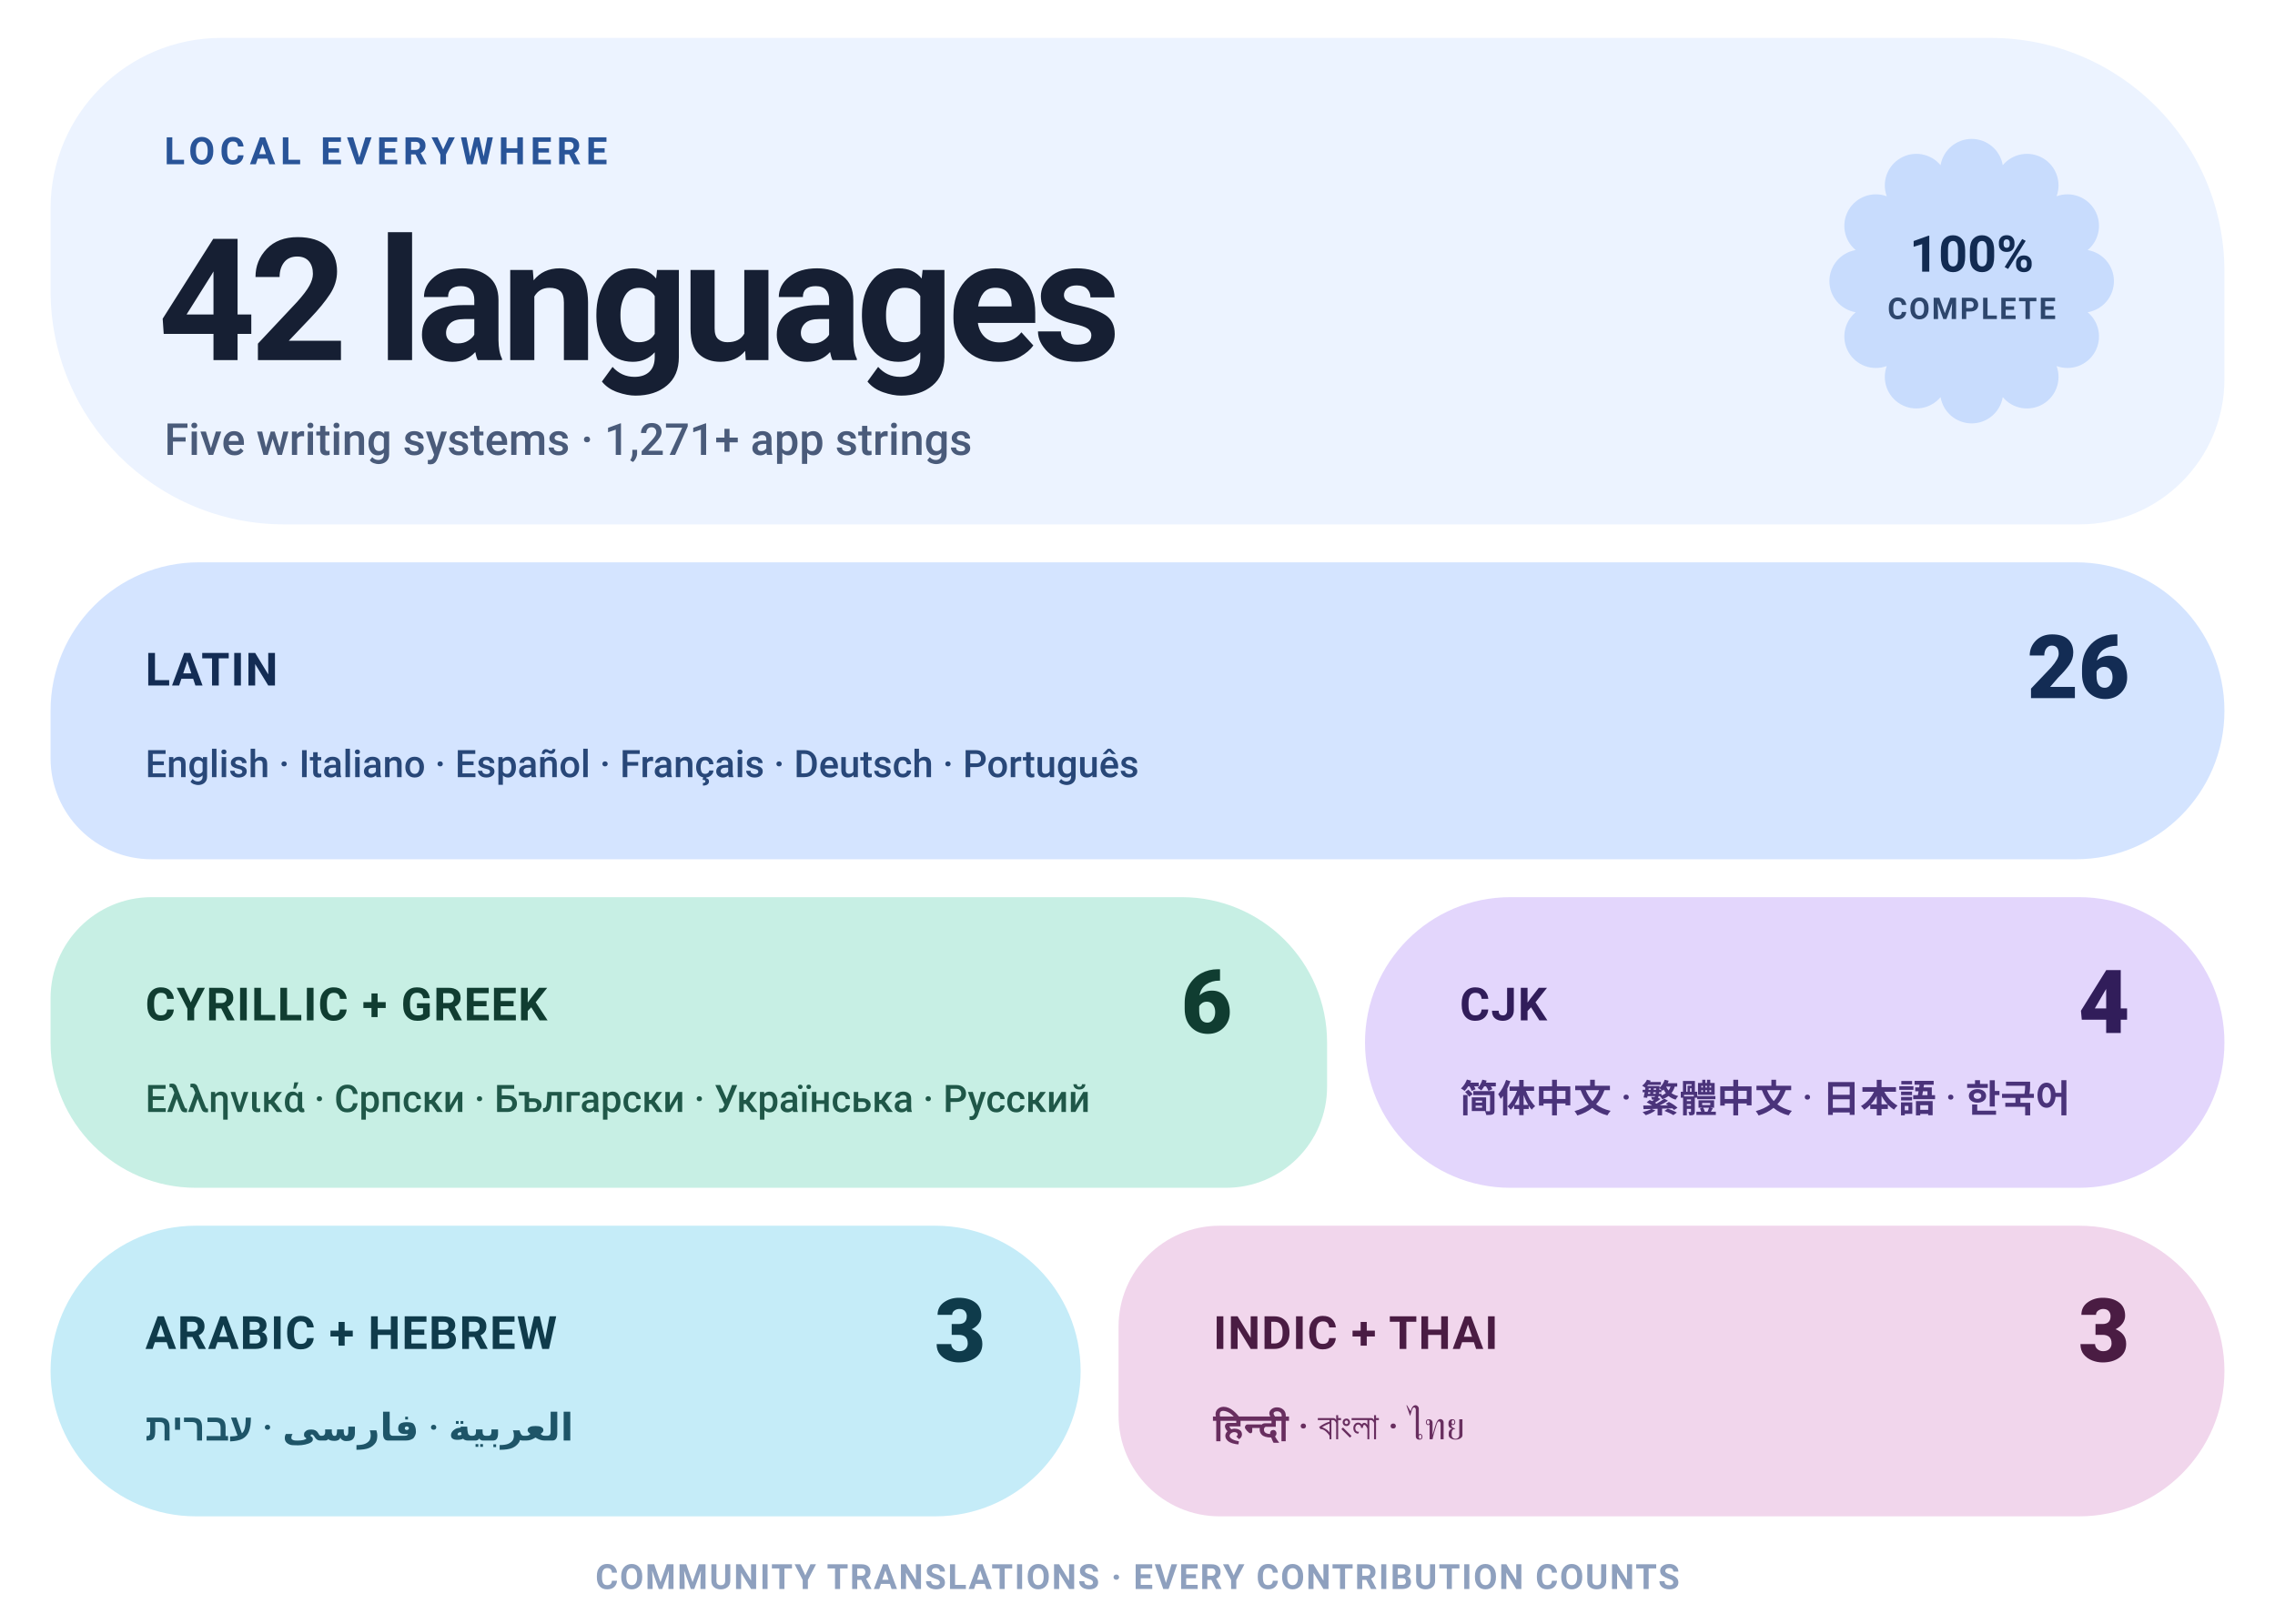
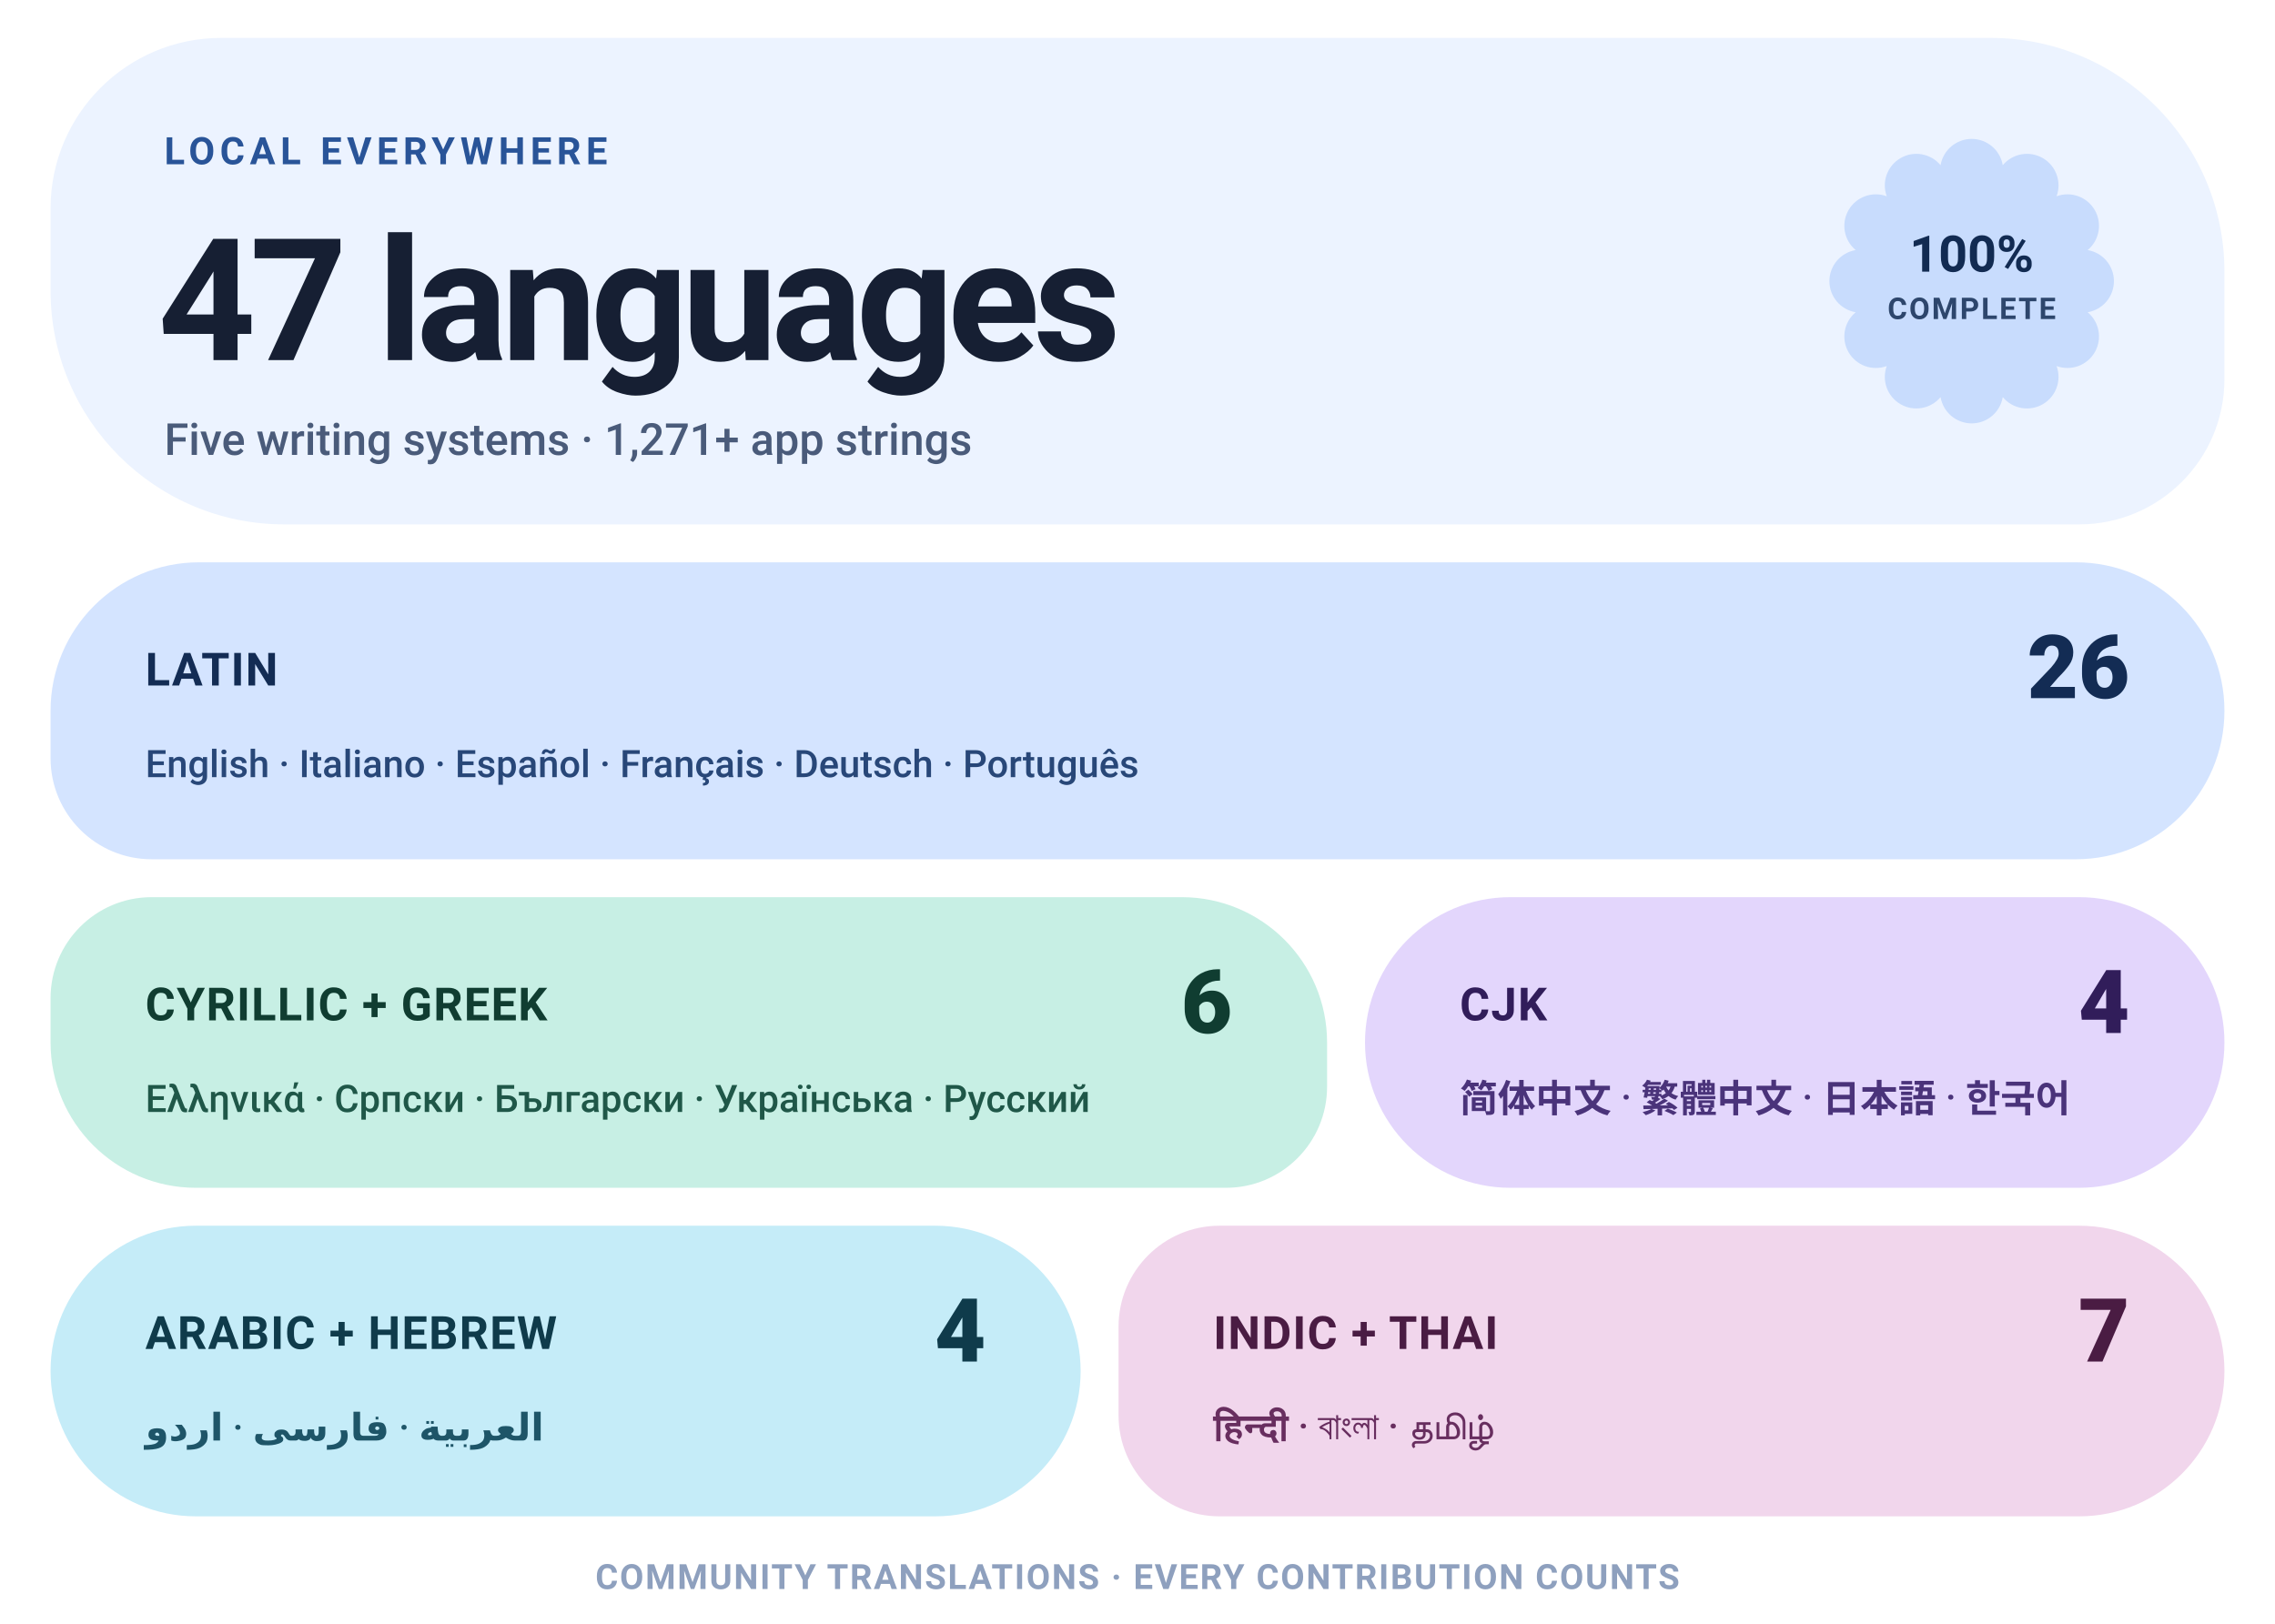
- <svg xmlns="http://www.w3.org/2000/svg" width="720" height="514" viewBox="0 0 720 514" role="img" aria-label="Levyra localization coverage: 100% across 42 languages">
+ <svg xmlns="http://www.w3.org/2000/svg" width="720" height="514" viewBox="0 0 720 514" role="img" aria-label="Levyra localization coverage: 100% across 47 languages">
  <style>
    text { font-family: Roboto,-apple-system,BlinkMacSystemFont,'Segoe UI',Helvetica,Arial,sans-serif; }
    .eyebrow { fill: #295498; font-size: 12px; font-weight: 700; letter-spacing: 1.6px; }
    .hero { fill: #161F33; font-size: 54px; font-weight: 760; letter-spacing: -2px; }
    .meta { fill: #4A5B7A; font-size: 14px; font-weight: 550; }
    .status { fill: #122B52; font-size: 16px; font-weight: 780; }
    .status-sub { fill: #122B52; font-size: 9.5px; font-weight: 700; letter-spacing: .6px; opacity: .85; }
    .tile-label { font-size: 14.5px; font-weight: 760; letter-spacing: .4px; }
    .tile-count { font-size: 28px; font-weight: 800; }
    .tile-examples { font-size: 12px; font-weight: 550; }
    .footer { fill: #8EA0BE; font-size: 11px; font-weight: 650; letter-spacing: .5px; }
  </style>
  <path d="M 70.00 12.00 H 630.00 A 74 74 0 0 1 704.00 86.00 V 120.00 A 46 46 0 0 1 658.00 166.00 H 90.00 A 74 74 0 0 1 16.00 92.00 V 66.00 A 54 54 0 0 1 70.00 12.00 Z" fill="#ECF3FF" />
  <text x="52" y="52" class="eyebrow">LOCAL EVERYWHERE</text>
-   <text x="50" y="114" class="hero">42 languages</text>
+   <text x="50" y="114" class="hero">47 languages</text>
  <text x="52" y="144" class="meta">Five writing systems · 1,271+ app strings</text>
  <path d="M 614.16 52.29 A 9.98 9.98 0 0 1 633.84 52.29 A 9.98 9.98 0 0 1 650.87 62.13 A 9.98 9.98 0 0 1 660.71 79.16 A 9.98 9.98 0 0 1 660.71 98.84 A 9.98 9.98 0 0 1 650.87 115.87 A 9.98 9.98 0 0 1 633.84 125.71 A 9.98 9.98 0 0 1 614.16 125.71 A 9.98 9.98 0 0 1 597.13 115.87 A 9.98 9.98 0 0 1 587.29 98.84 A 9.98 9.98 0 0 1 587.29 79.16 A 9.98 9.98 0 0 1 597.13 62.13 A 9.98 9.98 0 0 1 614.16 52.29 Z" fill="#C8DCFD" />
  <text x="624" y="86" text-anchor="middle" class="status">100%</text>
  <text x="624" y="101" text-anchor="middle" class="status-sub">COMPLETE</text>
  <path d="M 63.00 178.00 H 657.00 A 47 47 0 0 1 704.00 225.00 V 225.00 A 47 47 0 0 1 657.00 272.00 H 48.00 A 32 32 0 0 1 16.00 240.00 V 225.00 A 47 47 0 0 1 63.00 178.00 Z" fill="#D4E4FF" />
  <text x="46" y="217" fill="#132C54" class="tile-label">LATIN</text>
  <text x="674" y="221" text-anchor="end" fill="#132C54" class="tile-count">26</text>
  <text x="46" y="246" fill="#284778" class="tile-examples">English · Italiano · Español · Français · Deutsch · Português</text>
  <path d="M 48.00 284.00 H 374.00 A 46 46 0 0 1 420.00 330.00 V 344.00 A 32 32 0 0 1 388.00 376.00 H 62.00 A 46 46 0 0 1 16.00 330.00 V 316.00 A 32 32 0 0 1 48.00 284.00 Z" fill="#C7EFE4" />
  <text x="46" y="323" fill="#103D31" class="tile-label">CYRILLIC + GREEK</text>
  <text x="390" y="327" text-anchor="end" fill="#103D31" class="tile-count">6</text>
  <text x="46" y="352" fill="#1F5748" class="tile-examples">Ελληνικά · Српски · Български · Українська · Русский</text>
  <path d="M 478.00 284.00 H 658.00 A 46 46 0 0 1 704.00 330.00 V 330.00 A 46 46 0 0 1 658.00 376.00 H 478.00 A 46 46 0 0 1 432.00 330.00 V 330.00 A 46 46 0 0 1 478.00 284.00 Z" fill="#E3D6FC" />
  <text x="462" y="323" fill="#311D5A" class="tile-label">CJK</text>
  <text x="674" y="327" text-anchor="end" fill="#311D5A" class="tile-count">4</text>
  <text x="462" y="352" fill="#4A337A" class="tile-examples">简体中文 · 繁體中文 · 日本語 · 한국어</text>
  <path d="M 62.00 388.00 H 296.00 A 46 46 0 0 1 342.00 434.00 V 434.00 A 46 46 0 0 1 296.00 480.00 H 62.00 A 46 46 0 0 1 16.00 434.00 V 434.00 A 46 46 0 0 1 62.00 388.00 Z" fill="#C5ECF8" />
  <text x="46" y="427" fill="#0F3B4B" class="tile-label">ARABIC + HEBREW</text>
-   <text x="312" y="431" text-anchor="end" fill="#0F3B4B" class="tile-count">3</text>
-   <text x="46" y="456" fill="#1E5568" class="tile-examples">العربية · فارسی · עברית</text>
+   <text x="312" y="431" text-anchor="end" fill="#0F3B4B" class="tile-count">4</text>
+   <text x="46" y="456" fill="#1E5568" class="tile-examples">العربية · فارسی · اردو</text>
  <path d="M 386.00 388.00 H 658.00 A 46 46 0 0 1 704.00 434.00 V 434.00 A 46 46 0 0 1 658.00 480.00 H 386.00 A 32 32 0 0 1 354.00 448.00 V 420.00 A 32 32 0 0 1 386.00 388.00 Z" fill="#F1D6EC" />
  <text x="384" y="427" fill="#4A1C43" class="tile-label">INDIC + THAI</text>
-   <text x="674" y="431" text-anchor="end" fill="#4A1C43" class="tile-count">3</text>
-   <text x="384" y="456" fill="#682E5F" class="tile-examples">हिन्दी · বাংলা · ไทย</text>
+   <text x="674" y="431" text-anchor="end" fill="#4A1C43" class="tile-count">7</text>
+   <text x="384" y="456" fill="#682E5F" class="tile-examples">हिन्दी · বাংলা · தமிழ்</text>
  <text x="360" y="503" text-anchor="middle" class="footer">COMMUNITY TRANSLATIONS · EVERY CONTRIBUTION COUNTS</text>
</svg>
